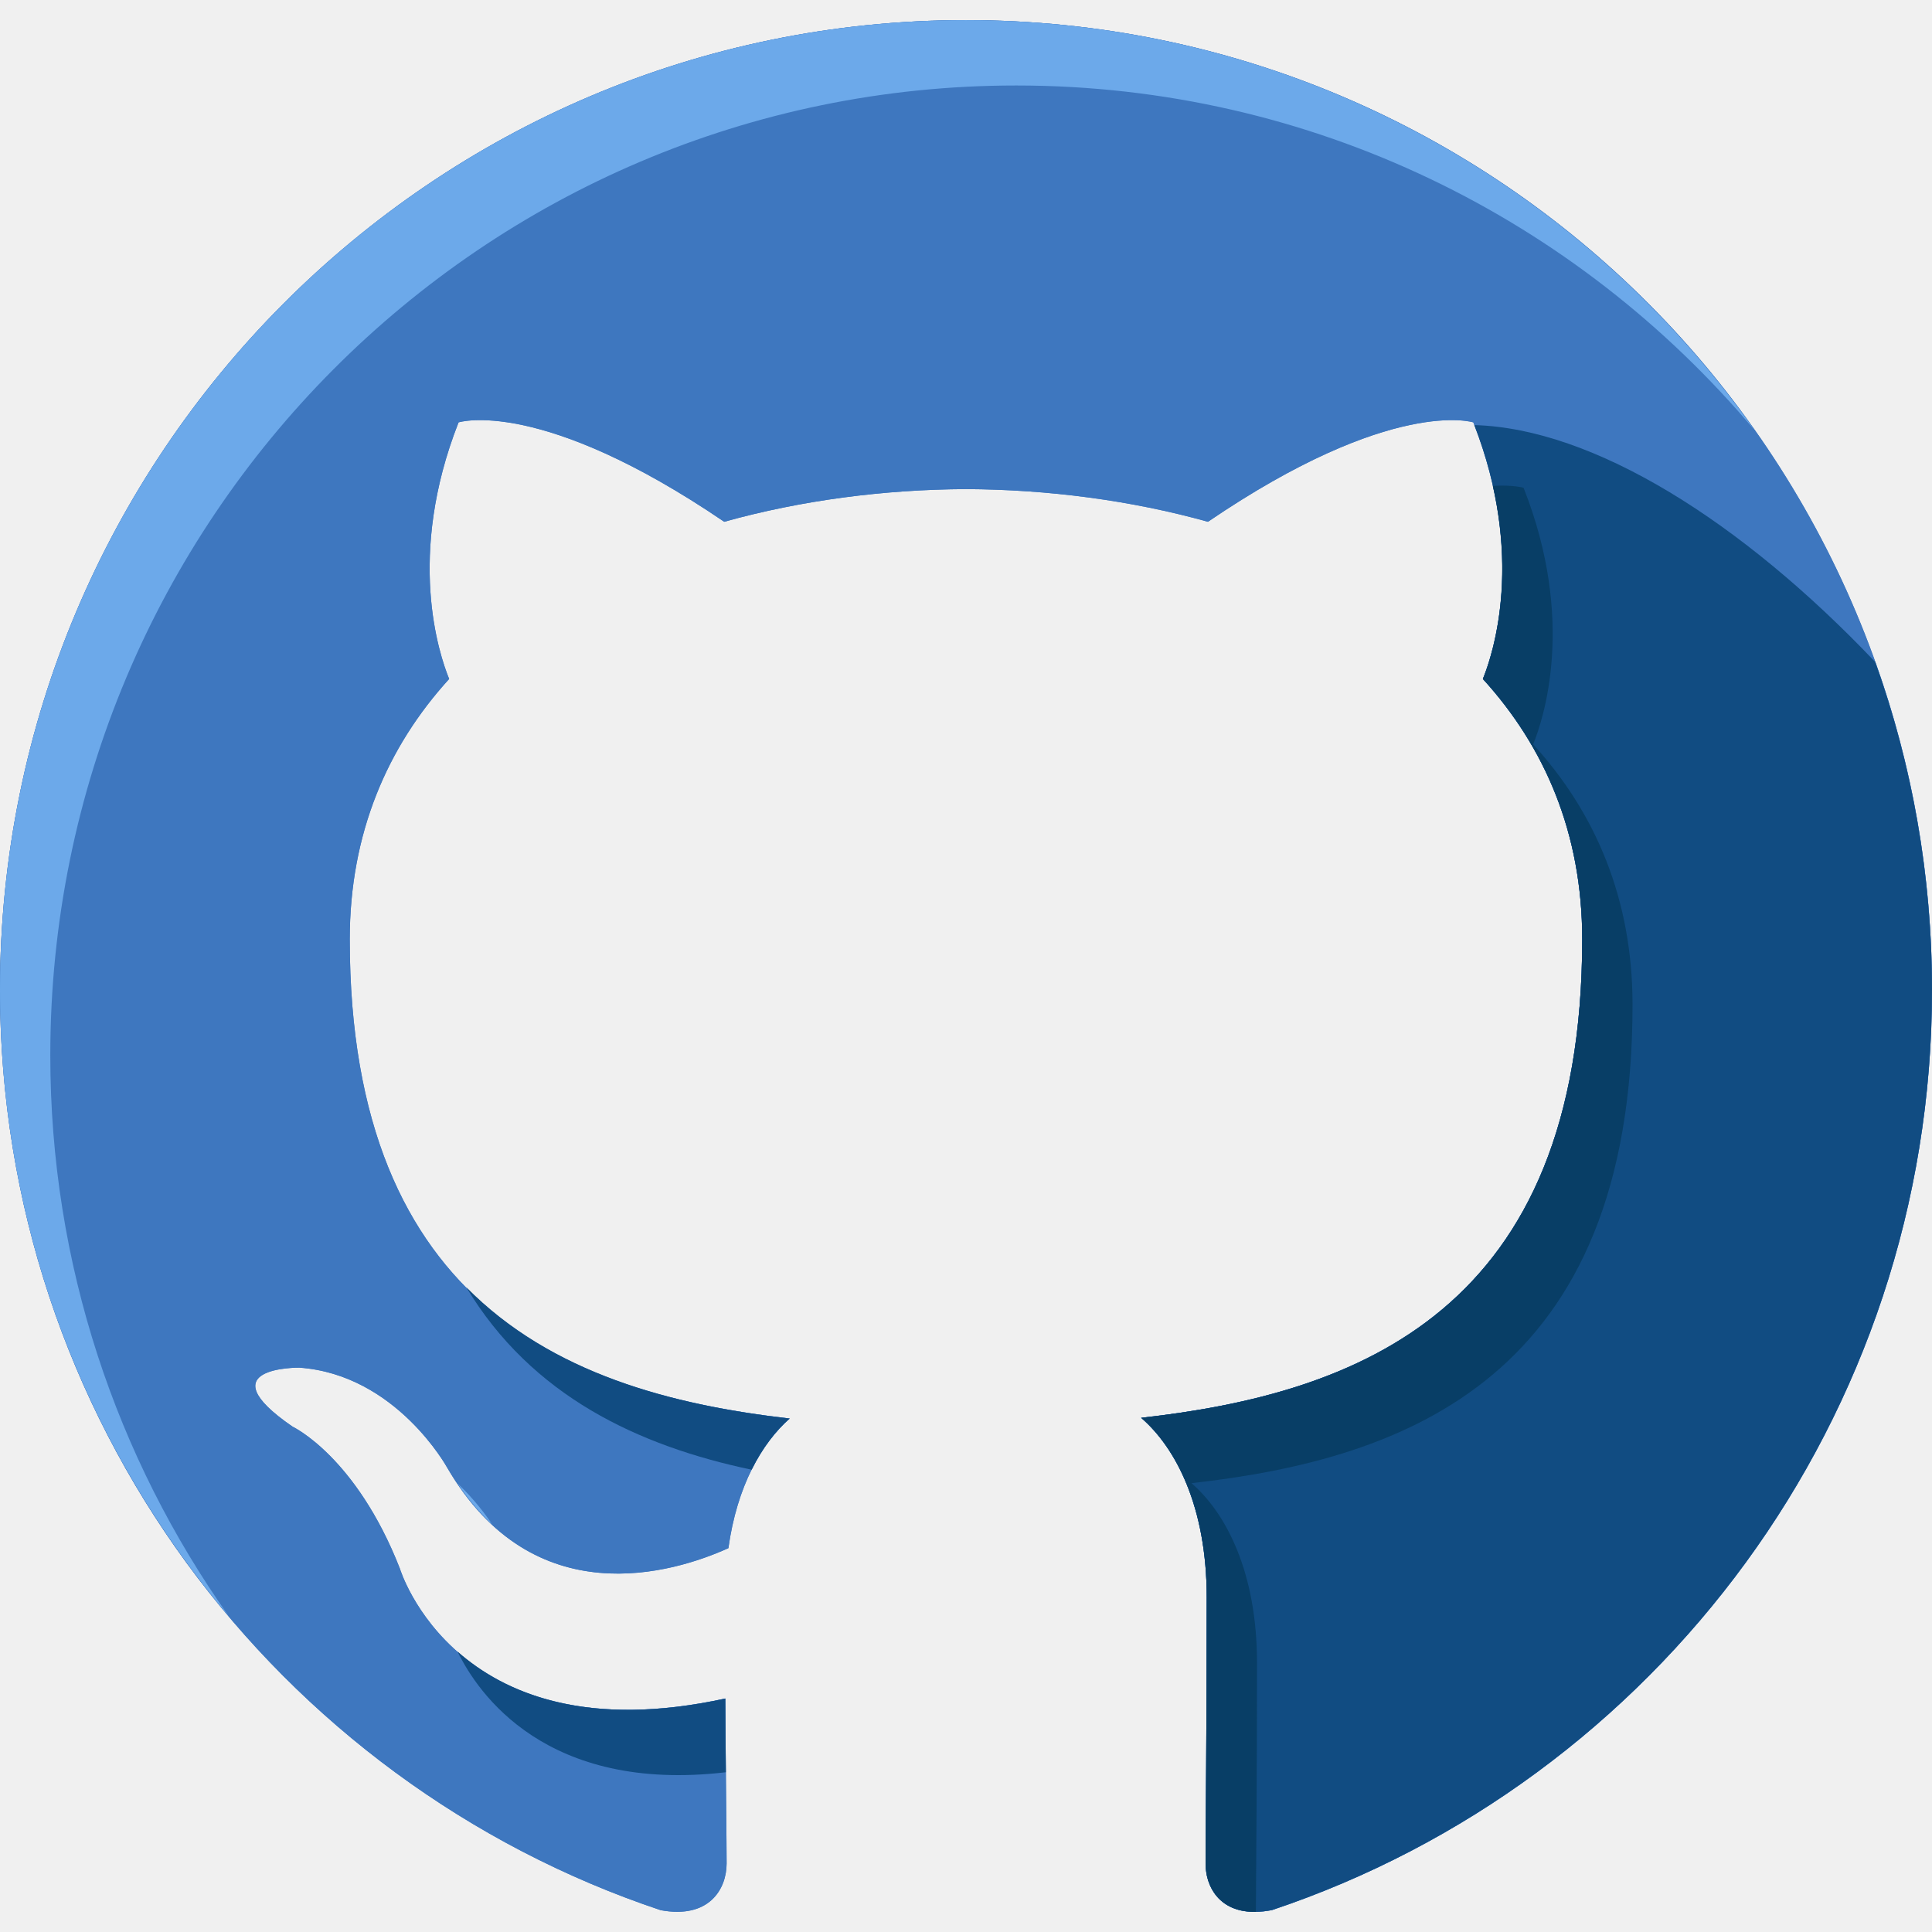
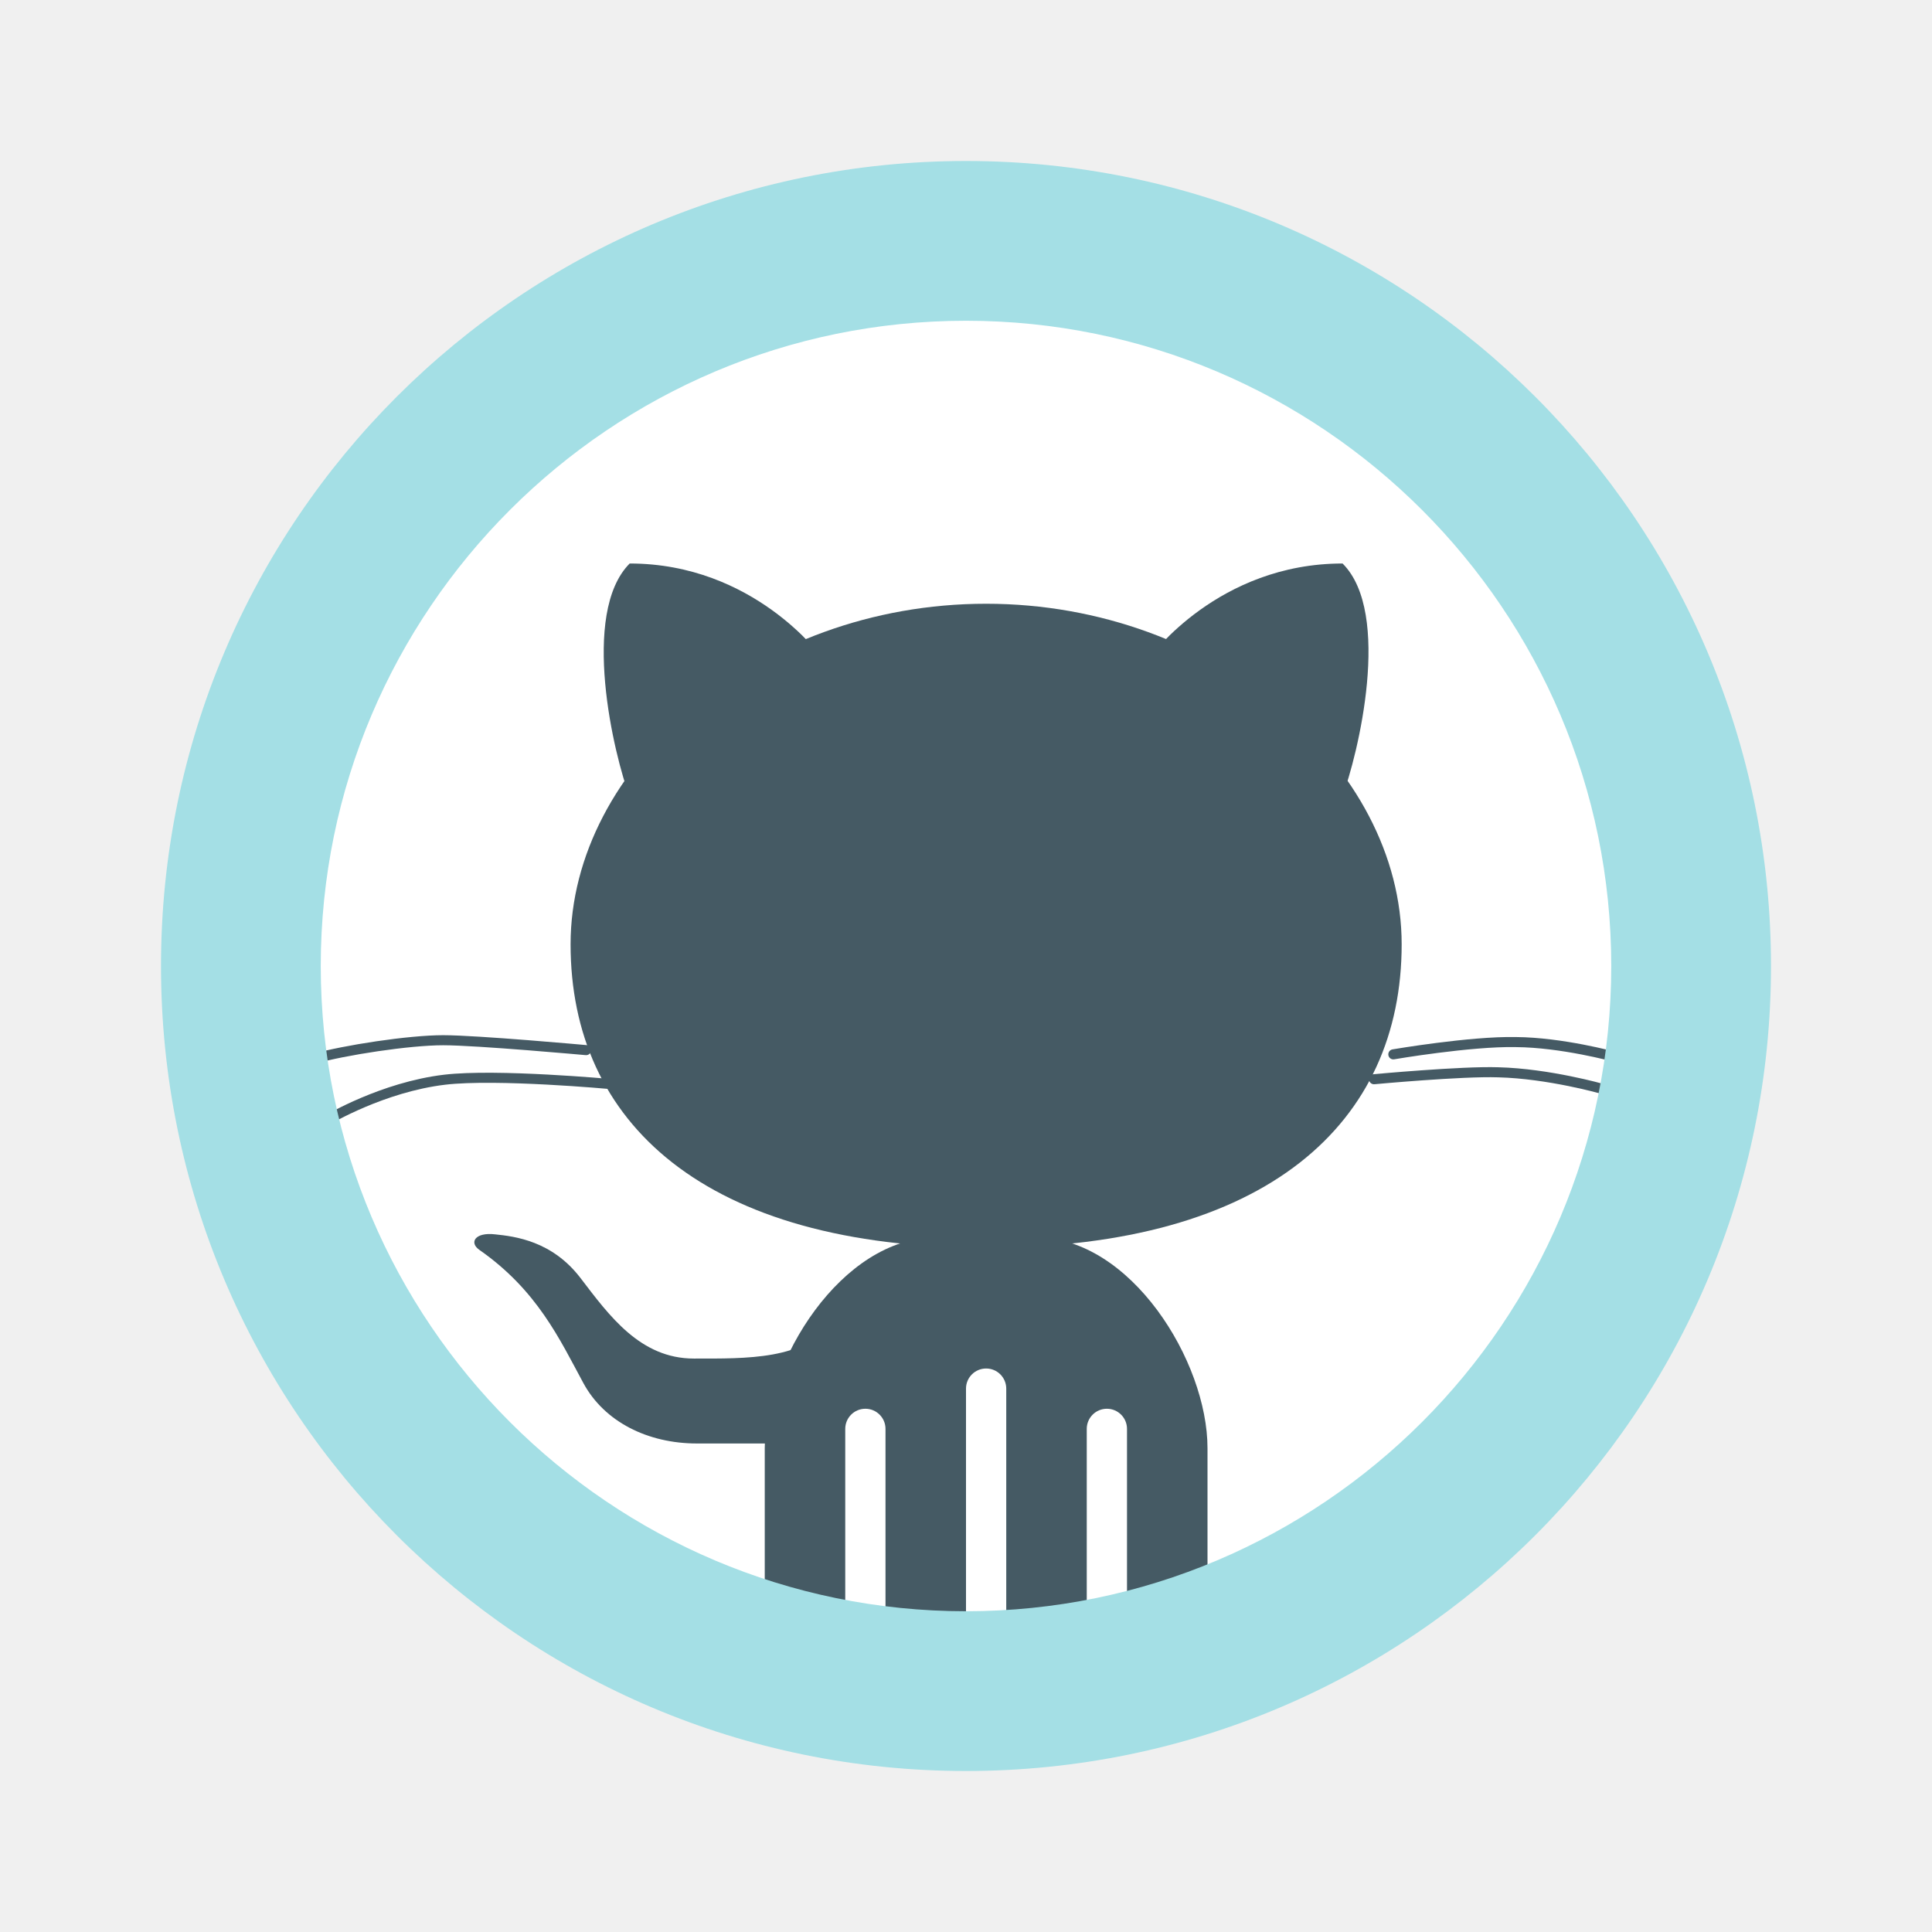
- <svg xmlns="http://www.w3.org/2000/svg" version="1.1" id="Layer_1" x="0px" y="0px" viewBox="0 0 496 496" style="enable-background:new 0 0 496 496;" xml:space="preserve">
-   <path id="SVGCleanerId_0" style="fill:#3E77BF;" d="M247.992,5.163C111.048,5.163,0,116.627,0,254.163  c0,109.992,71.048,203.32,169.632,236.24c12.392,2.296,16.912-5.392,16.912-12c0-5.904-0.216-21.56-0.336-42.344  c-69,15.064-83.552-33.376-83.552-33.376c-11.264-28.768-27.52-36.408-27.52-36.408c-22.528-15.456,1.696-15.16,1.696-15.16  c24.88,1.752,37.976,25.672,37.976,25.672c22.144,38.048,58.064,27.048,72.192,20.672c2.232-16.08,8.656-27.064,15.736-33.28  c-55.056-6.296-112.944-27.64-112.944-123.04c0-27.176,9.656-49.408,25.52-66.832c-2.568-6.296-11.072-31.6,2.416-65.872  c0,0,20.832-6.688,68.2,25.52c19.784-5.52,41-8.28,62.096-8.392c21.048,0.112,42.28,2.864,62.096,8.392  c47.328-32.208,68.128-25.52,68.128-25.52c13.52,34.272,5.016,59.576,2.456,65.872c15.904,17.424,25.504,39.648,25.504,66.832  c0,95.64-57.984,116.68-113.232,122.856c8.904,7.688,16.832,22.872,16.832,46.112c0,33.296-0.296,60.128-0.296,68.296  c0,6.672,4.472,14.424,17.048,11.968C425.016,457.387,496,364.123,496,254.163C496,116.627,384.952,5.163,247.992,5.163z" />
-   <g>
-     <path id="SVGCleanerId_0_1_" style="fill:#3E77BF;" d="M247.992,5.163C111.048,5.163,0,116.627,0,254.163   c0,109.992,71.048,203.32,169.632,236.24c12.392,2.296,16.912-5.392,16.912-12c0-5.904-0.216-21.56-0.336-42.344   c-69,15.064-83.552-33.376-83.552-33.376c-11.264-28.768-27.52-36.408-27.52-36.408c-22.528-15.456,1.696-15.16,1.696-15.16   c24.88,1.752,37.976,25.672,37.976,25.672c22.144,38.048,58.064,27.048,72.192,20.672c2.232-16.08,8.656-27.064,15.736-33.28   c-55.056-6.296-112.944-27.64-112.944-123.04c0-27.176,9.656-49.408,25.52-66.832c-2.568-6.296-11.072-31.6,2.416-65.872   c0,0,20.832-6.688,68.2,25.52c19.784-5.52,41-8.28,62.096-8.392c21.048,0.112,42.28,2.864,62.096,8.392   c47.328-32.208,68.128-25.52,68.128-25.52c13.52,34.272,5.016,59.576,2.456,65.872c15.904,17.424,25.504,39.648,25.504,66.832   c0,95.64-57.984,116.68-113.232,122.856c8.904,7.688,16.832,22.872,16.832,46.112c0,33.296-0.296,60.128-0.296,68.296   c0,6.672,4.472,14.424,17.048,11.968C425.016,457.387,496,364.123,496,254.163C496,116.627,384.952,5.163,247.992,5.163z" />
+ <svg xmlns="http://www.w3.org/2000/svg" version="1.1" id="Layer_1" x="0px" y="0px" viewBox="0 0 48 48" xml:space="preserve">
+   <g id="surface1_117_">
+     <path d="M41 24c0 9.391-7.609 17-17 17S7 33.391 7 24 14.609 7 24 7s17 7.609 17 17z" fill="#FFF" />
+     <path d="M21 41v-5.5a.499.499 0 1 1 1 0V41h2v-6.5a.499.499 0 1 1 1 0V41h2v-5.5a.499.499 0 1 1 1 0V41h1.758c.156-.273.242-.629.242-1.078V35.98c0-2.164-1.91-5.234-4.25-5.234h-2.5c-2.34 0-4.25 3.074-4.25 5.234v3.941c0 .449.086.805.242 1.078H21z" fill="#455A64" />
+     <path d="M34.617 26.195s1.914-.328 3.043-.305c1.145.008 2.441.363 2.441.363" fill="none" stroke="#455A64" stroke-width="0.25" stroke-linecap="round" stroke-linejoin="round" stroke-miterlimit="10" />
+     <path d="M34.137 26.813s2.184-.203 3.086-.172c1.254.031 2.594.414 2.594.414" fill="none" stroke="#455A64" stroke-width="0.25" stroke-linecap="round" stroke-linejoin="round" stroke-miterlimit="10" />
+     <path d="M14.562 26.09s-2.707-.246-3.551-.246c-.852 0-2.453.246-3.227.465" fill="none" stroke="#455A64" stroke-width="0.25" stroke-linecap="round" stroke-linejoin="round" stroke-miterlimit="10" />
+     <path d="M15.18 26.934s-2.84-.262-4.133-.109c-1.543.184-2.895.992-2.895.992" fill="none" stroke="#455A64" stroke-width="0.25" stroke-linecap="round" stroke-linejoin="round" stroke-miterlimit="10" />
+     <path d="M14.176 23.461C14.176 19.043 18.793 15 24.5 15c5.695 0 10.324 4.043 10.324 8.461S31.512 31 24.5 31s-10.324-3.121-10.324-7.539z" fill="#455A64" />
+     <path d="M28.586 16.313S30.262 14 33.356 14c1.234 1.23.387 4.758-.016 5.816l-4.754-3.503z" fill="#455A64" />
+     <path d="M20.402 16.313S18.726 14 15.644 14c-1.23 1.234-.395 4.762.008 5.82l4.75-3.507z" fill="#455A64" />
+     <path d="M20.105 35.863h-2.789c-1.219 0-2.301-.535-2.824-1.504-.586-1.082-1.141-2.301-2.586-3.309-.254-.18-.105-.441.395-.383.488.051 1.418.16 2.125 1.09.711.93 1.48 1.996 2.813 1.996 1.316 0 2.746.035 3.465-.918l-.599 3.028z" fill="#455A64" />
+     <path d="M24 4C12.951 4 4 12.951 4 24s8.951 20 20 20 20-8.951 20-20S35.049 4 24 4zm0 36.031C15.16 40.031 7.969 32.84 7.969 24S15.16 7.969 24 7.969 40.031 15.16 40.031 24 32.84 40.031 24 40.031z" fill="#A4DFE5" />
  </g>
-   <g>
-     <path style="fill:#114C82;" d="M378.496,109.131c13.128,33.904,4.752,58.928,2.2,65.176c15.904,17.424,25.504,39.648,25.504,66.832   c0,95.64-57.984,116.68-113.232,122.856c8.904,7.688,16.832,22.872,16.832,46.112c0,33.296-0.296,60.128-0.296,68.296   c0,6.672,4.472,14.424,17.048,11.968C425.016,457.387,496,364.123,496,254.163c0-29.56-5.152-57.896-14.568-84.2   C447.24,133.963,409.184,109.987,378.496,109.131z" />
-     <path style="fill:#114C82;" d="M192.976,377.323c2.784-5.616,6.184-9.984,9.76-13.144c-30.176-3.456-61.168-11.512-83.048-33.744   C136.52,358.451,163.928,371.195,192.976,377.323z" />
-   </g>
-   <path style="fill:#6CA9EA;" d="M12.912,270.947c0-137.536,111.048-249,247.992-249c76.04,0,144.056,34.392,189.536,88.488  C405.52,46.755,331.616,5.163,247.992,5.163C111.048,5.163,0,116.627,0,254.163c0,61.32,22.12,117.424,58.752,160.792  C29.944,374.291,12.912,324.643,12.912,270.947z" />
-   <path style="fill:#083E66;" d="M322.712,426.899c0-23.232-7.928-38.44-16.832-46.128c55.248-6.16,113.24-27.216,113.24-122.848  c0-27.184-9.6-49.4-25.52-66.824c2.576-6.296,11.096-31.608-2.456-65.872c0,0-2.576-0.792-7.896-0.488  c5.808,25.84-0.416,44.32-2.552,49.568c15.904,17.424,25.504,39.648,25.504,66.832c0,95.64-57.984,116.68-113.232,122.856  c8.904,7.688,16.832,22.872,16.832,46.112c0,33.296-0.296,60.128-0.296,68.296c0,5.872,3.496,12.568,12.92,12.408  C322.488,479.555,322.712,455.659,322.712,426.899z" />
-   <path style="fill:#114C82;" d="M117.464,423.995c5.208,10.72,22.712,36.4,68.888,30.992c-0.064-5.648-0.112-11.976-0.144-18.928  C150.584,443.835,129.552,434.667,117.464,423.995z" />
-   <path style="fill:#6CA9EA;" d="M126.368,391.387c-1.592-2.4-4.576-6.472-8.904-10.544  C120.272,385.011,123.256,388.507,126.368,391.387z" />
-   <g>
- </g>
-   <g>
- </g>
-   <g>
- </g>
-   <g>
- </g>
-   <g>
- </g>
-   <g>
- </g>
-   <g>
- </g>
-   <g>
- </g>
-   <g>
- </g>
-   <g>
- </g>
-   <g>
- </g>
-   <g>
- </g>
-   <g>
- </g>
-   <g>
- </g>
-   <g>
- </g>
</svg>
